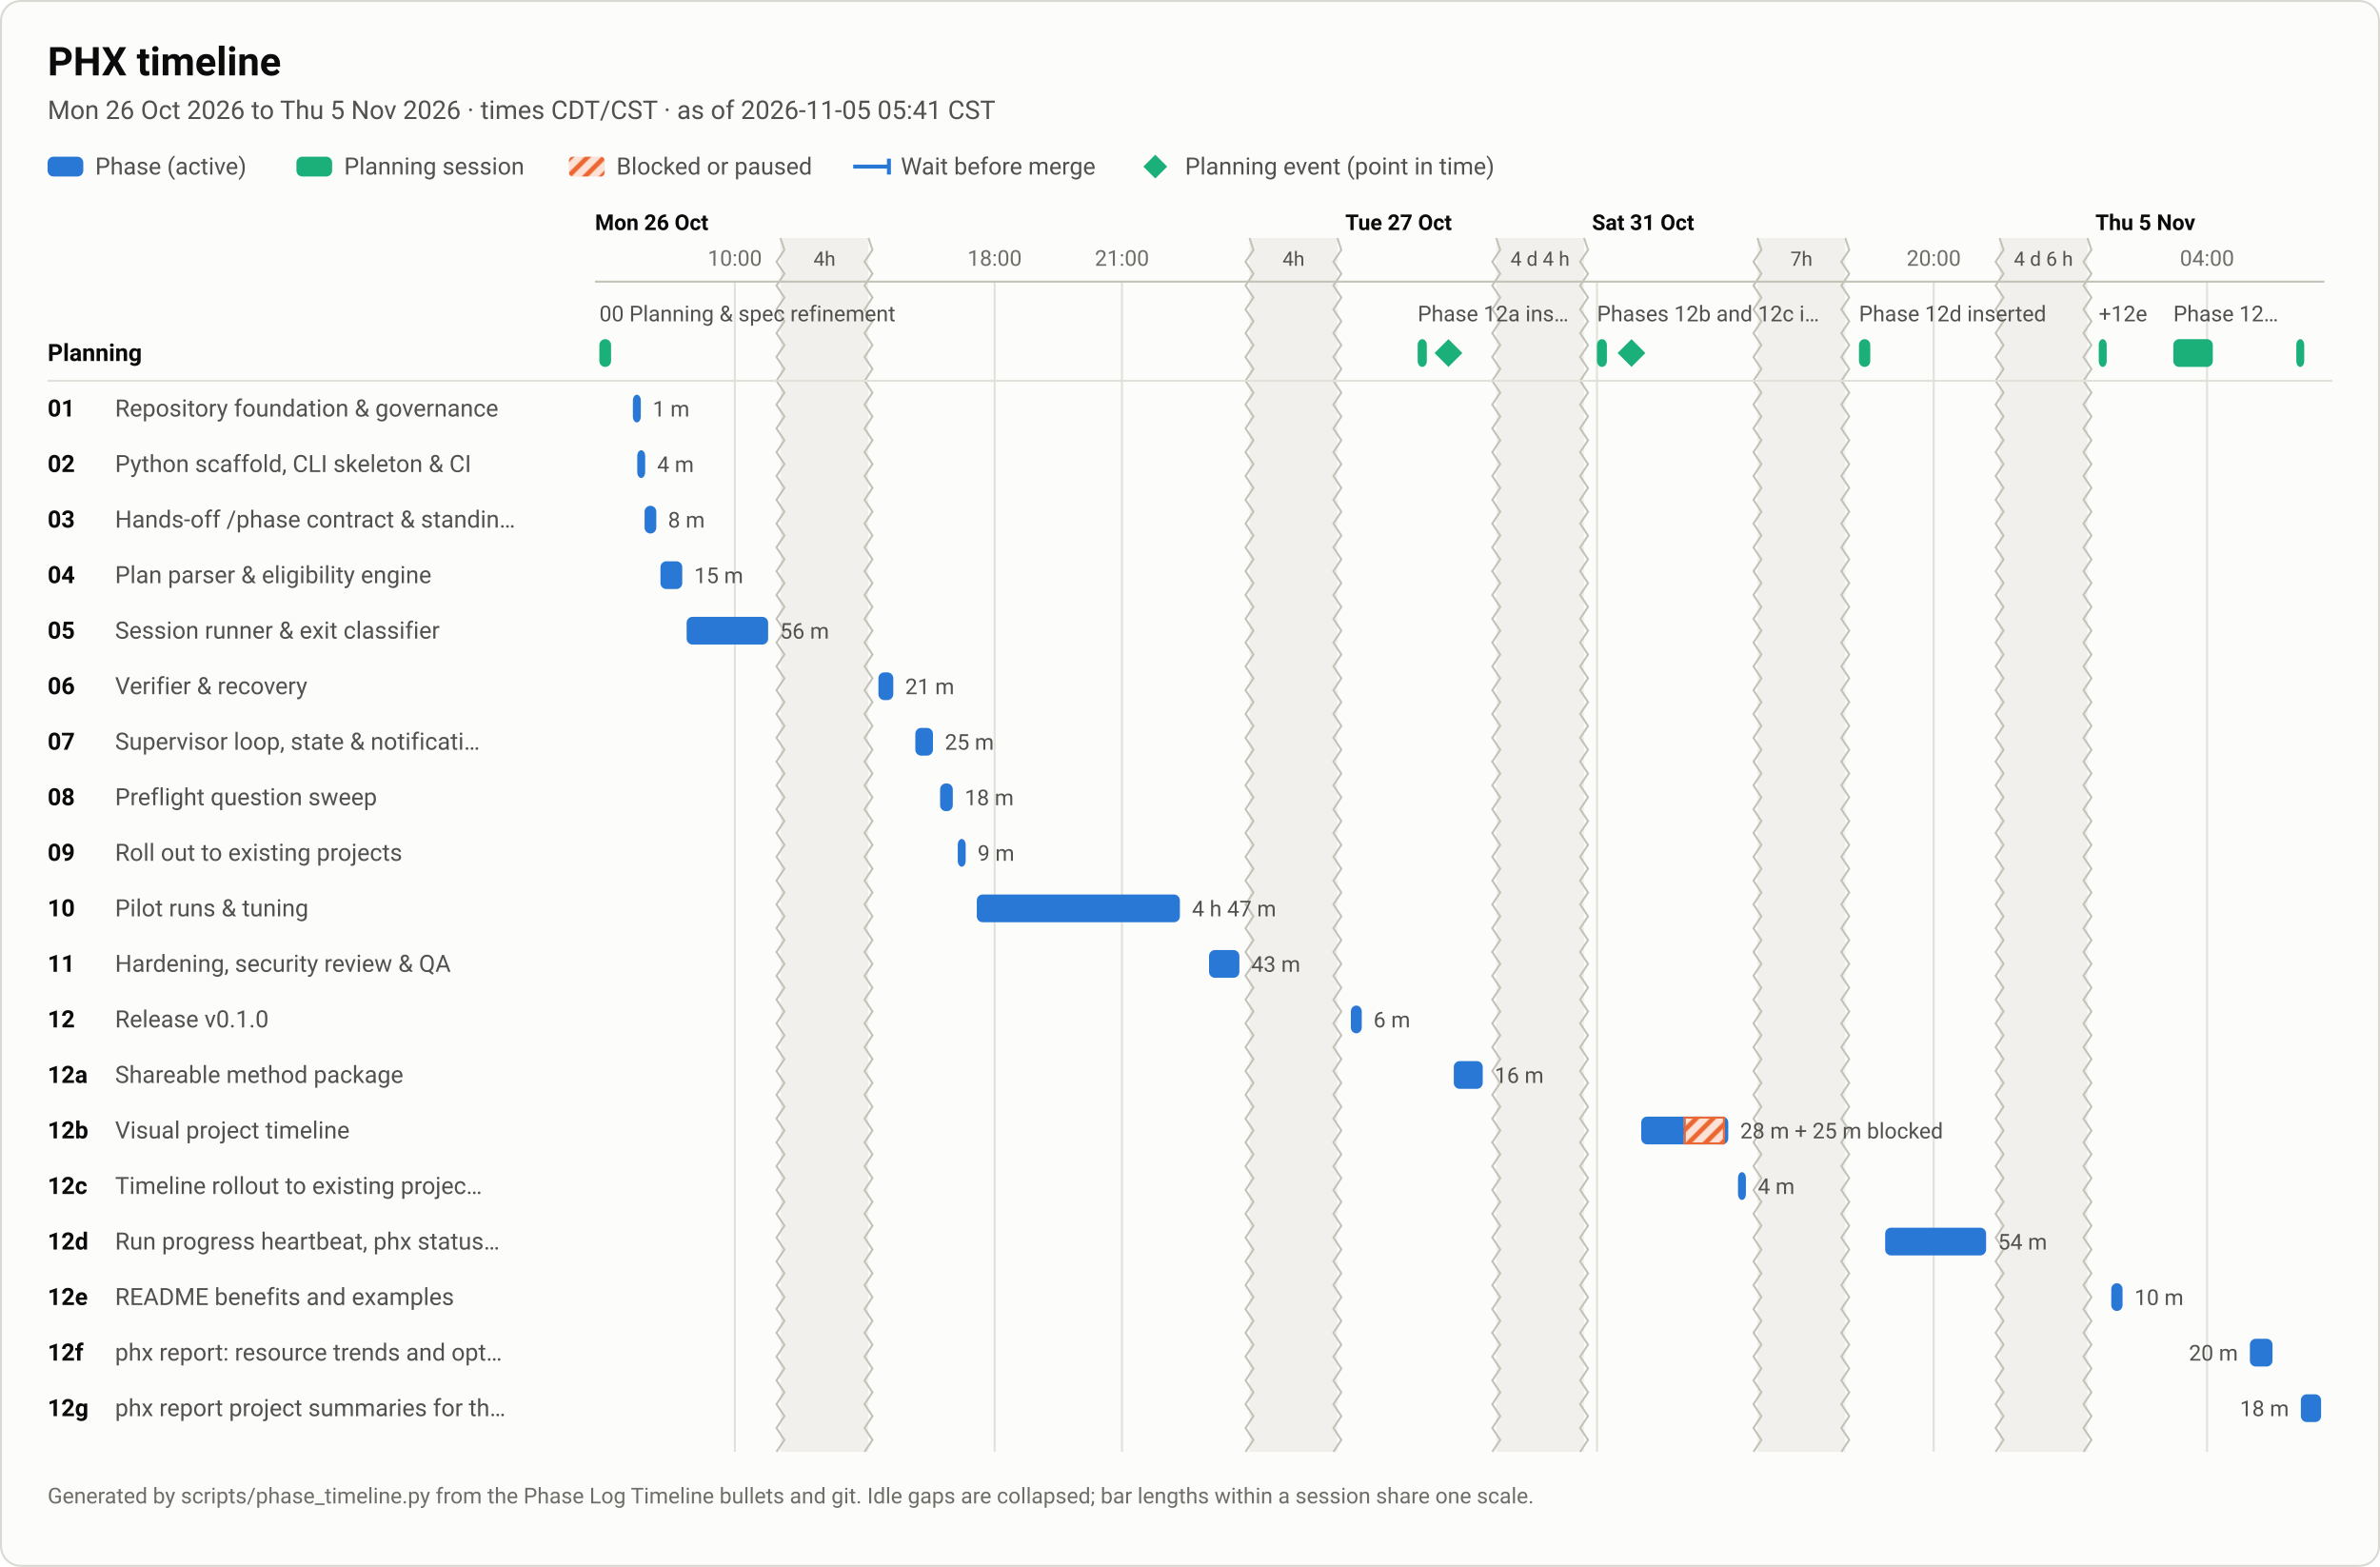
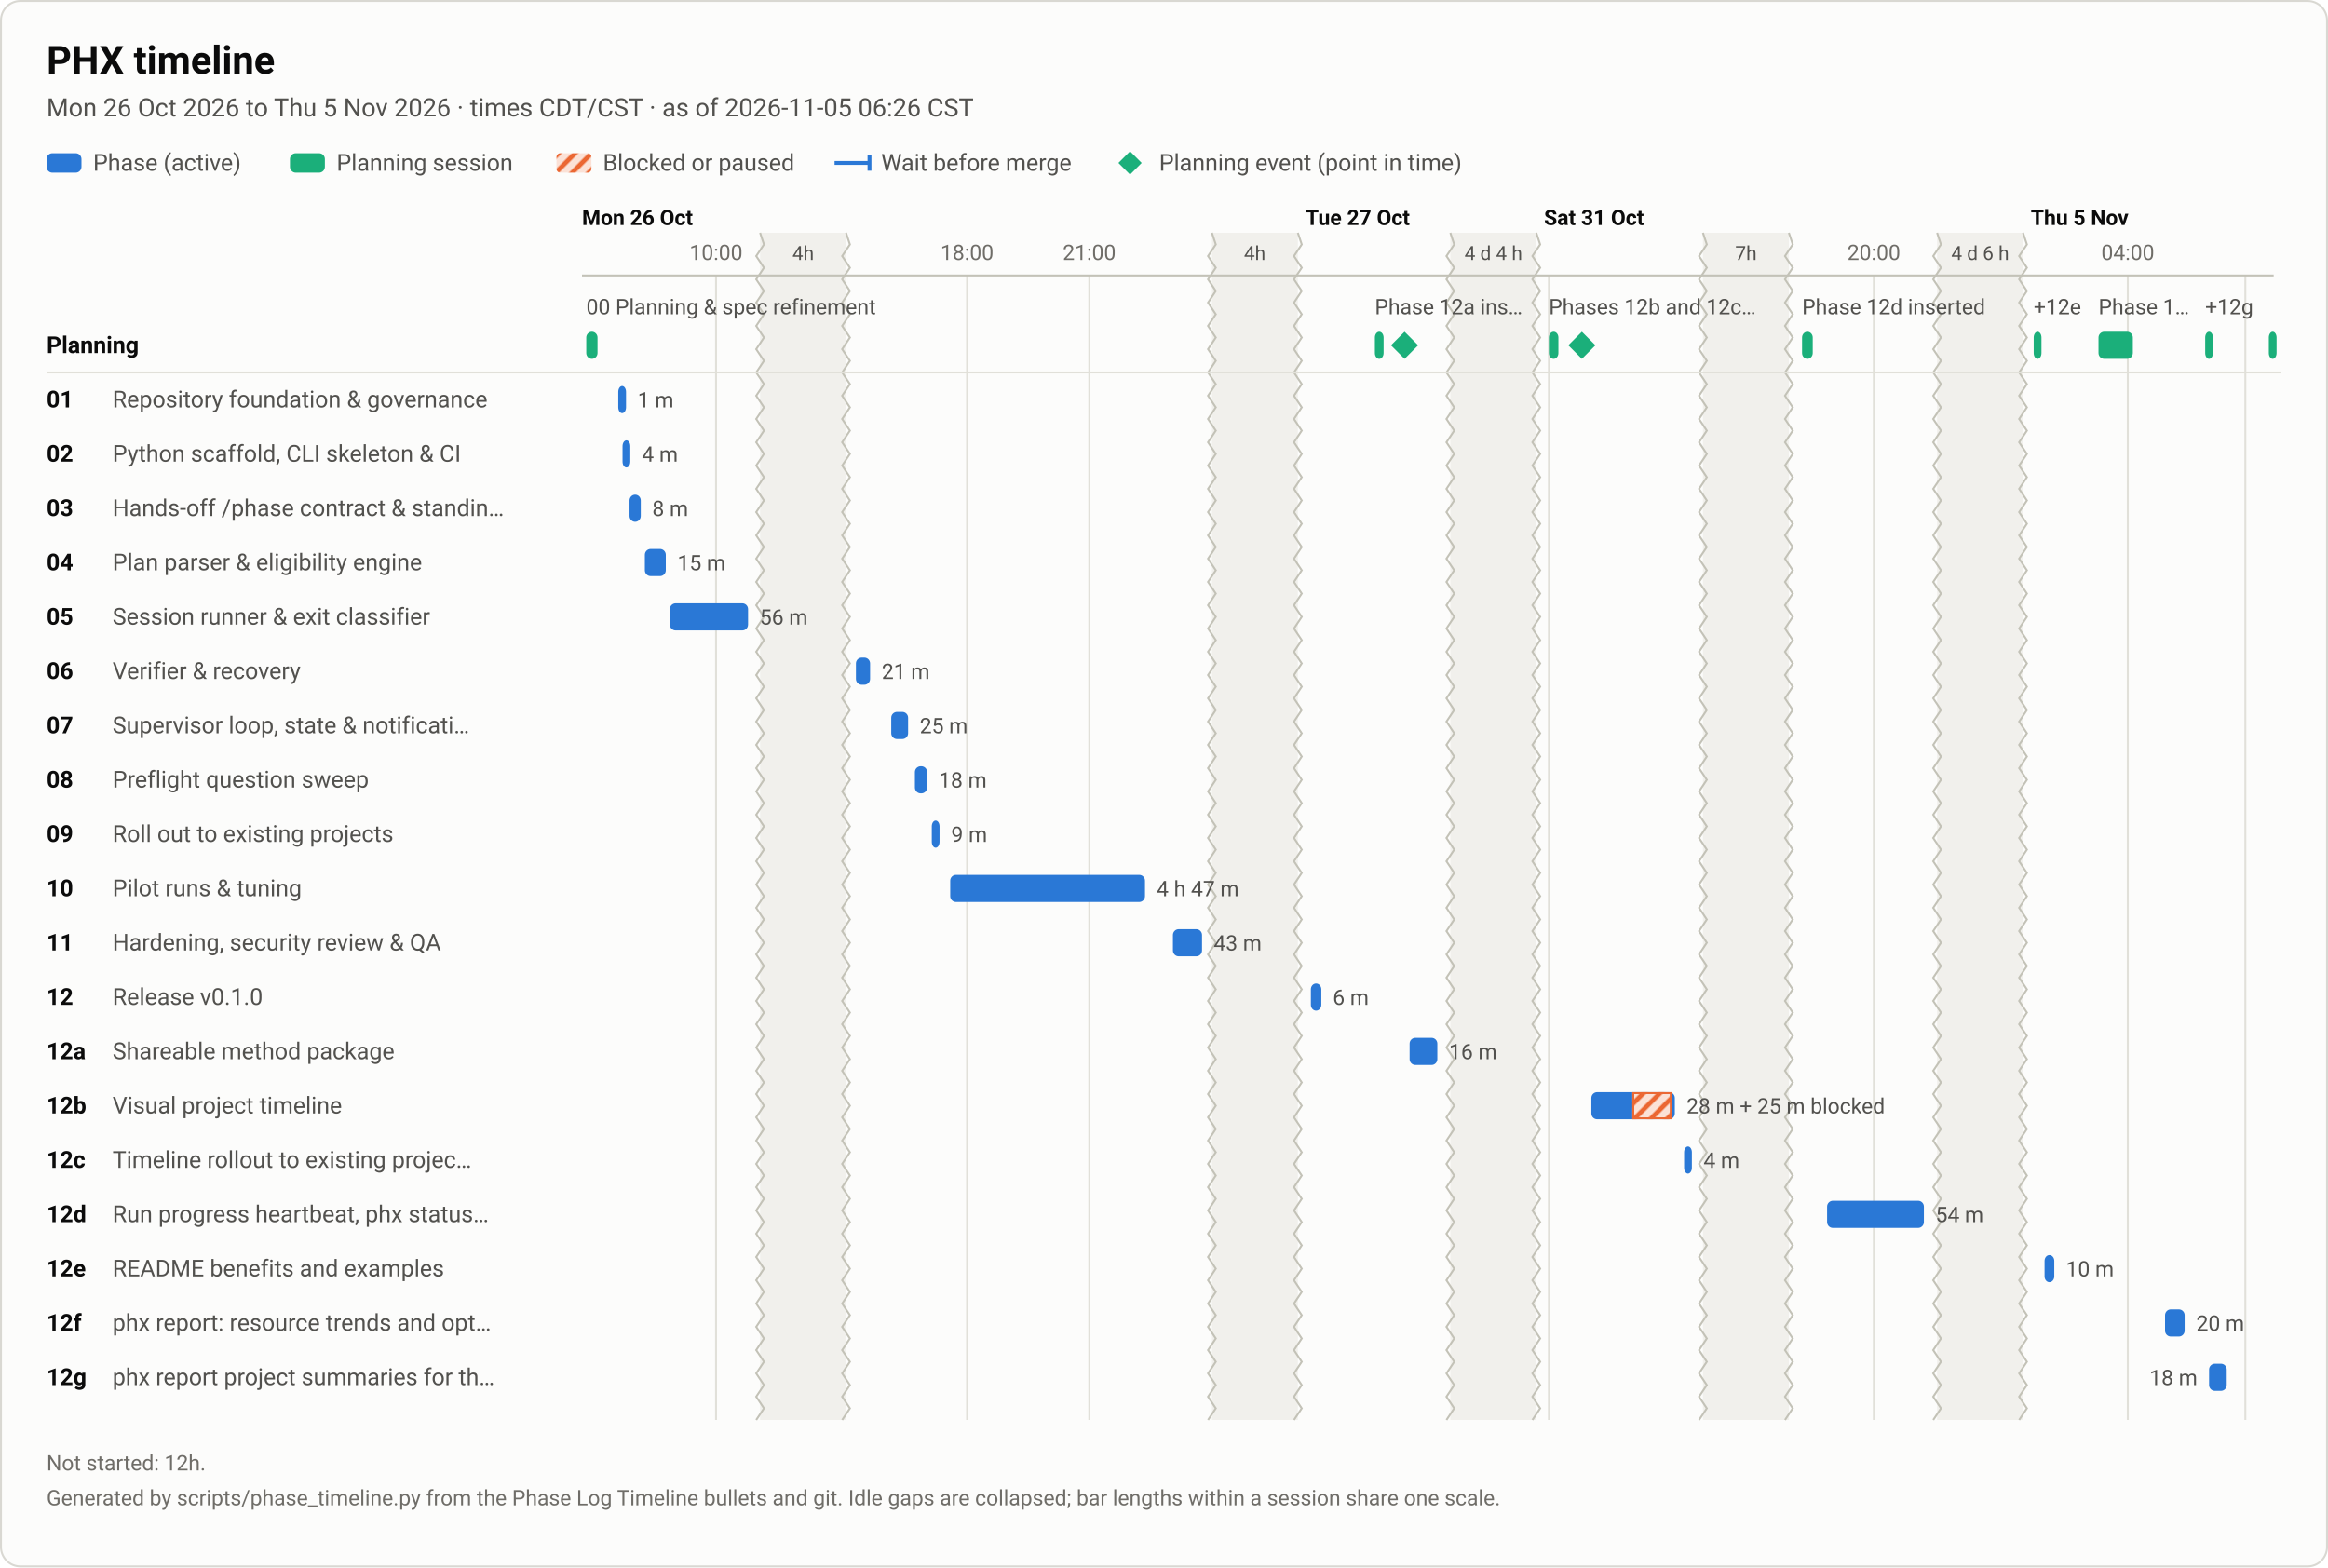
- <svg xmlns="http://www.w3.org/2000/svg" width="1200" height="790" viewBox="0 0 1200 790" role="img" aria-labelledby="tl-title tl-desc" font-family="system-ui, -apple-system, &quot;Segoe UI&quot;, Roboto, sans-serif" data-timeline-format="1">
+ <svg xmlns="http://www.w3.org/2000/svg" width="1200" height="808" viewBox="0 0 1200 808" role="img" aria-labelledby="tl-title tl-desc" font-family="system-ui, -apple-system, &quot;Segoe UI&quot;, Roboto, sans-serif" data-timeline-format="1">
  <style>.card{fill:#fcfcfb;stroke:#d9d8d2}.t1{fill:#0b0b0b}.t2{fill:#52514e}.t3{fill:#6f6d68}.grid{stroke:#e1e0d9}.axis{stroke:#c3c2b7}.brk{fill:#f1f0ec}.brke{stroke:#c3c2b7;fill:none}.ph{fill:#2a78d6}.pl{fill:#1baf7a}.tail{stroke:#2a78d6}.tailpl{stroke:#1baf7a}.hb{fill:#fbe1d6}.hl{stroke:#eb6834}.wo{stroke:#eb6834;fill:none}.ap{stroke:#0b0b0b;fill:none}.sep{stroke:#e1e0d9}text{font-variant-numeric:tabular-nums}@media (prefers-color-scheme: dark){.card{fill:#1a1a19;stroke:#3a3a37}.t1{fill:#f0efec}.t2{fill:#c3c2b7}.t3{fill:#a3a19a}.grid{stroke:#2c2c2a}.axis{stroke:#4a4a46}.brk{fill:#262624}.brke{stroke:#4a4a46;fill:none}.ph{fill:#3987e5}.pl{fill:#199e70}.tail{stroke:#3987e5}.tailpl{stroke:#199e70}.hb{fill:#4a2a1c}.hl{stroke:#d95926}.wo{stroke:#d95926;fill:none}.ap{stroke:#f0efec;fill:none}.sep{stroke:#2c2c2a}}</style>
  <defs>
    <pattern id="tl-hatch" patternUnits="userSpaceOnUse" width="6" height="6" patternTransform="rotate(45)">
      <rect class="hb" width="6" height="6" />
      <line class="hl" x1="1.5" y1="0" x2="1.5" y2="6" stroke-width="2.4" />
    </pattern>
  </defs>
-   <rect class="card" x="0.5" y="0.5" width="1199" height="789" rx="10" />
+   <rect class="card" x="0.5" y="0.5" width="1199" height="807" rx="10" />
  <text class="t1" x="24" y="38" font-size="20" font-weight="600">PHX timeline</text>
-   <text class="t2" x="24" y="60" font-size="13">Mon 26 Oct 2026 to Thu 5 Nov 2026 · times CDT/CST · as of 2026-11-05 05:41 CST</text>
+   <text class="t2" x="24" y="60" font-size="13">Mon 26 Oct 2026 to Thu 5 Nov 2026 · times CDT/CST · as of 2026-11-05 06:26 CST</text>
  <rect class="ph" x="24.0" y="79" width="18" height="10" rx="3" />
  <text class="t2" x="48" y="88" font-size="12">Phase (active)</text>
  <rect class="pl" x="149.462" y="79" width="18" height="10" rx="3" />
  <text class="t2" x="173.5" y="88" font-size="12">Planning session</text>
  <rect fill="url(#tl-hatch)" x="286.848" y="79" width="18" height="10" rx="2" />
  <text class="t2" x="310.8" y="88" font-size="12">Blocked or paused</text>
  <line class="tail" x1="430.195" x2="448.195" y1="84" y2="84" stroke-width="2" />
  <line class="tail" x1="448.195" x2="448.195" y1="80" y2="88" stroke-width="2" />
  <text class="t2" x="454.2" y="88" font-size="12">Wait before merge</text>
  <path class="pl" d="M582.5 78l6 6l-6 6l-6-6z" />
  <text class="t2" x="597.5" y="88" font-size="12">Planning event (point in time)</text>
  <text class="t1" x="300" y="116" font-size="11" font-weight="600">Mon 26 Oct</text>
-   <line class="grid" x1="370.5" x2="370.5" y1="142" y2="732" stroke-width="1" />
-   <text class="t3" x="370.5" y="134" font-size="11" text-anchor="middle">10:00</text>
-   <rect class="brk" x="393.5" y="120" width="44.3" height="612" />
-   <path class="brke" stroke-width="1" d="M393.5 120L395.5 126L391.5 132L395.5 138L391.5 144L395.5 150L391.5 156L395.5 162L391.5 168L395.5 174L391.5 180L395.5 186L391.5 192L395.5 198L391.5 204L395.5 210L391.5 216L395.5 222L391.5 228L395.5 234L391.5 240L395.5 246L391.5 252L395.5 258L391.5 264L395.5 270L391.5 276L395.5 282L391.5 288L395.5 294L391.5 300L395.5 306L391.5 312L395.5 318L391.5 324L395.5 330L391.5 336L395.5 342L391.5 348L395.5 354L391.5 360L395.5 366L391.5 372L395.5 378L391.5 384L395.5 390L391.5 396L395.5 402L391.5 408L395.5 414L391.5 420L395.5 426L391.5 432L395.5 438L391.5 444L395.5 450L391.5 456L395.5 462L391.5 468L395.5 474L391.5 480L395.5 486L391.5 492L395.5 498L391.5 504L395.5 510L391.5 516L395.5 522L391.5 528L395.5 534L391.5 540L395.5 546L391.5 552L395.5 558L391.5 564L395.5 570L391.5 576L395.5 582L391.5 588L395.5 594L391.5 600L395.5 606L391.5 612L395.5 618L391.5 624L395.5 630L391.5 636L395.5 642L391.5 648L395.5 654L391.5 660L395.5 666L391.5 672L395.5 678L391.5 684L395.5 690L391.5 696L395.5 702L391.5 708L395.5 714L391.5 720L395.5 726L391.5 732" />
-   <path class="brke" stroke-width="1" d="M437.9 120L439.9 126L435.9 132L439.9 138L435.9 144L439.9 150L435.9 156L439.9 162L435.9 168L439.9 174L435.9 180L439.9 186L435.9 192L439.9 198L435.9 204L439.9 210L435.9 216L439.9 222L435.9 228L439.9 234L435.9 240L439.9 246L435.9 252L439.9 258L435.9 264L439.9 270L435.9 276L439.9 282L435.9 288L439.9 294L435.9 300L439.9 306L435.9 312L439.9 318L435.9 324L439.9 330L435.9 336L439.9 342L435.9 348L439.9 354L435.9 360L439.9 366L435.9 372L439.9 378L435.9 384L439.9 390L435.9 396L439.9 402L435.9 408L439.9 414L435.9 420L439.9 426L435.9 432L439.9 438L435.9 444L439.9 450L435.9 456L439.9 462L435.9 468L439.9 474L435.9 480L439.9 486L435.9 492L439.9 498L435.9 504L439.9 510L435.9 516L439.9 522L435.9 528L439.9 534L435.9 540L439.9 546L435.9 552L439.9 558L435.9 564L439.9 570L435.9 576L439.9 582L435.9 588L439.9 594L435.9 600L439.9 606L435.9 612L439.9 618L435.9 624L439.9 630L435.9 636L439.9 642L435.9 648L439.9 654L435.9 660L439.9 666L435.9 672L439.9 678L435.9 684L439.9 690L435.9 696L439.9 702L435.9 708L439.9 714L435.9 720L439.9 726L435.9 732" />
-   <text class="t2" x="415.7" y="134" font-size="10" text-anchor="middle">4h</text>
-   <line class="grid" x1="501.5" x2="501.5" y1="142" y2="732" stroke-width="1" />
-   <text class="t3" x="501.5" y="134" font-size="11" text-anchor="middle">18:00</text>
-   <line class="grid" x1="565.7" x2="565.7" y1="142" y2="732" stroke-width="1" />
-   <text class="t3" x="565.7" y="134" font-size="11" text-anchor="middle">21:00</text>
-   <rect class="brk" x="630" y="120" width="44.3" height="612" />
-   <path class="brke" stroke-width="1" d="M630 120L632 126L628 132L632 138L628 144L632 150L628 156L632 162L628 168L632 174L628 180L632 186L628 192L632 198L628 204L632 210L628 216L632 222L628 228L632 234L628 240L632 246L628 252L632 258L628 264L632 270L628 276L632 282L628 288L632 294L628 300L632 306L628 312L632 318L628 324L632 330L628 336L632 342L628 348L632 354L628 360L632 366L628 372L632 378L628 384L632 390L628 396L632 402L628 408L632 414L628 420L632 426L628 432L632 438L628 444L632 450L628 456L632 462L628 468L632 474L628 480L632 486L628 492L632 498L628 504L632 510L628 516L632 522L628 528L632 534L628 540L632 546L628 552L632 558L628 564L632 570L628 576L632 582L628 588L632 594L628 600L632 606L628 612L632 618L628 624L632 630L628 636L632 642L628 648L632 654L628 660L632 666L628 672L632 678L628 684L632 690L628 696L632 702L628 708L632 714L628 720L632 726L628 732" />
-   <path class="brke" stroke-width="1" d="M674.3 120L676.3 126L672.3 132L676.3 138L672.3 144L676.3 150L672.3 156L676.3 162L672.3 168L676.3 174L672.3 180L676.3 186L672.3 192L676.3 198L672.3 204L676.3 210L672.3 216L676.3 222L672.3 228L676.3 234L672.3 240L676.3 246L672.3 252L676.3 258L672.3 264L676.3 270L672.3 276L676.3 282L672.3 288L676.3 294L672.3 300L676.3 306L672.3 312L676.3 318L672.3 324L676.3 330L672.3 336L676.3 342L672.3 348L676.3 354L672.3 360L676.3 366L672.3 372L676.3 378L672.3 384L676.3 390L672.3 396L676.3 402L672.3 408L676.3 414L672.3 420L676.3 426L672.3 432L676.3 438L672.3 444L676.3 450L672.3 456L676.3 462L672.3 468L676.3 474L672.3 480L676.3 486L672.3 492L676.3 498L672.3 504L676.3 510L672.3 516L676.3 522L672.3 528L676.3 534L672.3 540L676.3 546L672.3 552L676.3 558L672.3 564L676.3 570L672.3 576L676.3 582L672.3 588L676.3 594L672.3 600L676.3 606L672.3 612L676.3 618L672.3 624L676.3 630L672.3 636L676.3 642L672.3 648L676.3 654L672.3 660L676.3 666L672.3 672L676.3 678L672.3 684L676.3 690L672.3 696L676.3 702L672.3 708L676.3 714L672.3 720L676.3 726L672.3 732" />
-   <text class="t2" x="652.2" y="134" font-size="10" text-anchor="middle">4h</text>
-   <text class="t1" x="678.3" y="116" font-size="11" font-weight="600">Tue 27 Oct</text>
-   <rect class="brk" x="754.4" y="120" width="44.3" height="612" />
-   <path class="brke" stroke-width="1" d="M754.4 120L756.4 126L752.4 132L756.4 138L752.4 144L756.4 150L752.4 156L756.4 162L752.4 168L756.4 174L752.4 180L756.4 186L752.4 192L756.4 198L752.4 204L756.4 210L752.4 216L756.4 222L752.4 228L756.4 234L752.4 240L756.4 246L752.4 252L756.4 258L752.4 264L756.4 270L752.4 276L756.4 282L752.4 288L756.4 294L752.4 300L756.4 306L752.4 312L756.4 318L752.4 324L756.4 330L752.4 336L756.4 342L752.4 348L756.4 354L752.4 360L756.4 366L752.4 372L756.4 378L752.4 384L756.4 390L752.4 396L756.4 402L752.4 408L756.4 414L752.4 420L756.4 426L752.4 432L756.4 438L752.4 444L756.4 450L752.4 456L756.4 462L752.4 468L756.4 474L752.4 480L756.4 486L752.4 492L756.4 498L752.4 504L756.4 510L752.4 516L756.4 522L752.4 528L756.4 534L752.4 540L756.4 546L752.4 552L756.4 558L752.4 564L756.4 570L752.4 576L756.4 582L752.4 588L756.4 594L752.4 600L756.4 606L752.4 612L756.4 618L752.4 624L756.4 630L752.4 636L756.4 642L752.4 648L756.4 654L752.4 660L756.4 666L752.4 672L756.4 678L752.4 684L756.4 690L752.4 696L756.4 702L752.4 708L756.4 714L752.4 720L756.4 726L752.4 732" />
-   <path class="brke" stroke-width="1" d="M798.7 120L800.7 126L796.7 132L800.7 138L796.7 144L800.7 150L796.7 156L800.7 162L796.7 168L800.7 174L796.7 180L800.7 186L796.7 192L800.7 198L796.7 204L800.7 210L796.7 216L800.7 222L796.7 228L800.7 234L796.7 240L800.7 246L796.7 252L800.7 258L796.7 264L800.7 270L796.7 276L800.7 282L796.7 288L800.7 294L796.7 300L800.7 306L796.7 312L800.7 318L796.7 324L800.7 330L796.7 336L800.7 342L796.7 348L800.7 354L796.7 360L800.7 366L796.7 372L800.7 378L796.7 384L800.7 390L796.7 396L800.7 402L796.7 408L800.7 414L796.7 420L800.7 426L796.7 432L800.7 438L796.7 444L800.7 450L796.7 456L800.7 462L796.7 468L800.7 474L796.7 480L800.7 486L796.7 492L800.7 498L796.7 504L800.7 510L796.7 516L800.7 522L796.7 528L800.7 534L796.7 540L800.7 546L796.7 552L800.7 558L796.7 564L800.7 570L796.7 576L800.7 582L796.7 588L800.7 594L796.7 600L800.7 606L796.7 612L800.7 618L796.7 624L800.7 630L796.7 636L800.7 642L796.7 648L800.7 654L796.7 660L800.7 666L796.7 672L800.7 678L796.7 684L800.7 690L796.7 696L800.7 702L796.7 708L800.7 714L796.7 720L800.7 726L796.7 732" />
-   <text class="t2" x="776.5" y="134" font-size="10" text-anchor="middle">4 d 4 h</text>
-   <text class="t1" x="802.7" y="116" font-size="11" font-weight="600">Sat 31 Oct</text>
-   <line class="grid" x1="805.2" x2="805.2" y1="142" y2="732" stroke-width="1" />
-   <rect class="brk" x="886.1" y="120" width="44.3" height="612" />
-   <path class="brke" stroke-width="1" d="M886.1 120L888.1 126L884.1 132L888.1 138L884.1 144L888.1 150L884.1 156L888.1 162L884.1 168L888.1 174L884.1 180L888.1 186L884.1 192L888.1 198L884.1 204L888.1 210L884.1 216L888.1 222L884.1 228L888.1 234L884.1 240L888.1 246L884.1 252L888.1 258L884.1 264L888.1 270L884.1 276L888.1 282L884.1 288L888.1 294L884.1 300L888.1 306L884.1 312L888.1 318L884.1 324L888.1 330L884.1 336L888.1 342L884.1 348L888.1 354L884.1 360L888.1 366L884.1 372L888.1 378L884.1 384L888.1 390L884.1 396L888.1 402L884.1 408L888.1 414L884.1 420L888.1 426L884.1 432L888.1 438L884.1 444L888.1 450L884.1 456L888.1 462L884.1 468L888.1 474L884.1 480L888.1 486L884.1 492L888.1 498L884.1 504L888.1 510L884.1 516L888.1 522L884.1 528L888.1 534L884.1 540L888.1 546L884.1 552L888.1 558L884.1 564L888.1 570L884.1 576L888.1 582L884.1 588L888.1 594L884.1 600L888.1 606L884.1 612L888.1 618L884.1 624L888.1 630L884.1 636L888.1 642L884.1 648L888.1 654L884.1 660L888.1 666L884.1 672L888.1 678L884.1 684L888.1 690L884.1 696L888.1 702L884.1 708L888.1 714L884.1 720L888.1 726L884.1 732" />
-   <path class="brke" stroke-width="1" d="M930.4 120L932.4 126L928.4 132L932.4 138L928.4 144L932.4 150L928.4 156L932.4 162L928.4 168L932.4 174L928.4 180L932.4 186L928.4 192L932.4 198L928.4 204L932.4 210L928.4 216L932.4 222L928.4 228L932.4 234L928.4 240L932.4 246L928.4 252L932.4 258L928.4 264L932.4 270L928.4 276L932.4 282L928.4 288L932.4 294L928.4 300L932.4 306L928.4 312L932.4 318L928.4 324L932.4 330L928.4 336L932.4 342L928.4 348L932.4 354L928.4 360L932.4 366L928.4 372L932.4 378L928.4 384L932.4 390L928.4 396L932.4 402L928.4 408L932.4 414L928.4 420L932.4 426L928.4 432L932.4 438L928.4 444L932.4 450L928.4 456L932.4 462L928.4 468L932.4 474L928.4 480L932.4 486L928.4 492L932.4 498L928.4 504L932.4 510L928.4 516L932.4 522L928.4 528L932.4 534L928.4 540L932.4 546L928.4 552L932.4 558L928.4 564L932.4 570L928.4 576L932.4 582L928.4 588L932.4 594L928.4 600L932.4 606L928.4 612L932.4 618L928.4 624L932.4 630L928.4 636L932.4 642L928.4 648L932.4 654L928.4 660L932.4 666L928.4 672L932.4 678L928.4 684L932.4 690L928.4 696L932.4 702L928.4 708L932.4 714L928.4 720L932.4 726L928.4 732" />
-   <text class="t2" x="908.3" y="134" font-size="10" text-anchor="middle">7h</text>
-   <line class="grid" x1="975" x2="975" y1="142" y2="732" stroke-width="1" />
-   <text class="t3" x="975" y="134" font-size="11" text-anchor="middle">20:00</text>
-   <rect class="brk" x="1008.2" y="120" width="44.3" height="612" />
-   <path class="brke" stroke-width="1" d="M1008.2 120L1010.2 126L1006.2 132L1010.2 138L1006.2 144L1010.2 150L1006.2 156L1010.2 162L1006.2 168L1010.2 174L1006.2 180L1010.2 186L1006.2 192L1010.2 198L1006.2 204L1010.2 210L1006.2 216L1010.2 222L1006.2 228L1010.2 234L1006.2 240L1010.2 246L1006.2 252L1010.2 258L1006.2 264L1010.2 270L1006.2 276L1010.2 282L1006.2 288L1010.2 294L1006.2 300L1010.2 306L1006.2 312L1010.2 318L1006.2 324L1010.2 330L1006.2 336L1010.2 342L1006.2 348L1010.2 354L1006.2 360L1010.2 366L1006.2 372L1010.2 378L1006.2 384L1010.2 390L1006.2 396L1010.2 402L1006.2 408L1010.2 414L1006.2 420L1010.2 426L1006.2 432L1010.2 438L1006.2 444L1010.2 450L1006.2 456L1010.2 462L1006.2 468L1010.2 474L1006.2 480L1010.2 486L1006.2 492L1010.2 498L1006.2 504L1010.2 510L1006.2 516L1010.2 522L1006.2 528L1010.2 534L1006.2 540L1010.2 546L1006.2 552L1010.2 558L1006.2 564L1010.2 570L1006.2 576L1010.2 582L1006.2 588L1010.2 594L1006.2 600L1010.2 606L1006.2 612L1010.2 618L1006.2 624L1010.2 630L1006.2 636L1010.2 642L1006.2 648L1010.2 654L1006.2 660L1010.2 666L1006.2 672L1010.2 678L1006.2 684L1010.2 690L1006.2 696L1010.2 702L1006.2 708L1010.2 714L1006.2 720L1010.2 726L1006.2 732" />
-   <path class="brke" stroke-width="1" d="M1052.5 120L1054.5 126L1050.5 132L1054.5 138L1050.5 144L1054.5 150L1050.5 156L1054.5 162L1050.5 168L1054.5 174L1050.5 180L1054.5 186L1050.5 192L1054.5 198L1050.5 204L1054.5 210L1050.5 216L1054.5 222L1050.5 228L1054.5 234L1050.5 240L1054.5 246L1050.5 252L1054.5 258L1050.5 264L1054.5 270L1050.5 276L1054.5 282L1050.5 288L1054.5 294L1050.5 300L1054.5 306L1050.5 312L1054.5 318L1050.5 324L1054.5 330L1050.5 336L1054.5 342L1050.5 348L1054.5 354L1050.5 360L1054.5 366L1050.5 372L1054.5 378L1050.5 384L1054.5 390L1050.5 396L1054.5 402L1050.5 408L1054.5 414L1050.5 420L1054.5 426L1050.5 432L1054.5 438L1050.5 444L1054.5 450L1050.5 456L1054.5 462L1050.5 468L1054.5 474L1050.5 480L1054.5 486L1050.5 492L1054.5 498L1050.5 504L1054.5 510L1050.5 516L1054.5 522L1050.5 528L1054.5 534L1050.5 540L1054.5 546L1050.5 552L1054.5 558L1050.5 564L1054.5 570L1050.5 576L1054.5 582L1050.5 588L1054.5 594L1050.5 600L1054.5 606L1050.5 612L1054.5 618L1050.5 624L1054.5 630L1050.5 636L1054.5 642L1050.5 648L1054.5 654L1050.5 660L1054.5 666L1050.5 672L1054.5 678L1050.5 684L1054.5 690L1050.5 696L1054.5 702L1050.5 708L1054.5 714L1050.5 720L1054.5 726L1050.5 732" />
-   <text class="t2" x="1030.3" y="134" font-size="10" text-anchor="middle">4 d 6 h</text>
-   <text class="t1" x="1056.5" y="116" font-size="11" font-weight="600">Thu 5 Nov</text>
-   <line class="grid" x1="1112.8" x2="1112.8" y1="142" y2="732" stroke-width="1" />
-   <text class="t3" x="1112.8" y="134" font-size="11" text-anchor="middle">04:00</text>
+   <line class="grid" x1="369.1" x2="369.1" y1="142" y2="732" stroke-width="1" />
+   <text class="t3" x="369.1" y="134" font-size="11" text-anchor="middle">10:00</text>
+   <rect class="brk" x="391.8" y="120" width="44.3" height="612" />
+   <path class="brke" stroke-width="1" d="M391.8 120L393.8 126L389.8 132L393.8 138L389.8 144L393.8 150L389.8 156L393.8 162L389.8 168L393.8 174L389.8 180L393.8 186L389.8 192L393.8 198L389.8 204L393.8 210L389.8 216L393.8 222L389.8 228L393.8 234L389.8 240L393.8 246L389.8 252L393.8 258L389.8 264L393.8 270L389.8 276L393.8 282L389.8 288L393.8 294L389.8 300L393.8 306L389.8 312L393.8 318L389.8 324L393.8 330L389.8 336L393.8 342L389.8 348L393.8 354L389.8 360L393.8 366L389.8 372L393.8 378L389.8 384L393.8 390L389.8 396L393.8 402L389.8 408L393.8 414L389.8 420L393.8 426L389.8 432L393.8 438L389.8 444L393.8 450L389.8 456L393.8 462L389.8 468L393.8 474L389.8 480L393.8 486L389.8 492L393.8 498L389.8 504L393.8 510L389.8 516L393.8 522L389.8 528L393.8 534L389.8 540L393.8 546L389.8 552L393.8 558L389.8 564L393.8 570L389.8 576L393.8 582L389.8 588L393.8 594L389.8 600L393.8 606L389.8 612L393.8 618L389.8 624L393.8 630L389.8 636L393.8 642L389.8 648L393.8 654L389.8 660L393.8 666L389.8 672L393.8 678L389.8 684L393.8 690L389.8 696L393.8 702L389.8 708L393.8 714L389.8 720L393.8 726L389.8 732" />
+   <path class="brke" stroke-width="1" d="M436.1 120L438.1 126L434.1 132L438.1 138L434.1 144L438.1 150L434.1 156L438.1 162L434.1 168L438.1 174L434.1 180L438.1 186L434.1 192L438.1 198L434.1 204L438.1 210L434.1 216L438.1 222L434.1 228L438.1 234L434.1 240L438.1 246L434.1 252L438.1 258L434.1 264L438.1 270L434.1 276L438.1 282L434.1 288L438.1 294L434.1 300L438.1 306L434.1 312L438.1 318L434.1 324L438.1 330L434.1 336L438.1 342L434.1 348L438.1 354L434.1 360L438.1 366L434.1 372L438.1 378L434.1 384L438.1 390L434.1 396L438.1 402L434.1 408L438.1 414L434.1 420L438.1 426L434.1 432L438.1 438L434.1 444L438.1 450L434.1 456L438.1 462L434.1 468L438.1 474L434.1 480L438.1 486L434.1 492L438.1 498L434.1 504L438.1 510L434.1 516L438.1 522L434.1 528L438.1 534L434.1 540L438.1 546L434.1 552L438.1 558L434.1 564L438.1 570L434.1 576L438.1 582L434.1 588L438.1 594L434.1 600L438.1 606L434.1 612L438.1 618L434.1 624L438.1 630L434.1 636L438.1 642L434.1 648L438.1 654L434.1 660L438.1 666L434.1 672L438.1 678L434.1 684L438.1 690L434.1 696L438.1 702L434.1 708L438.1 714L434.1 720L438.1 726L434.1 732" />
+   <text class="t2" x="414" y="134" font-size="10" text-anchor="middle">4h</text>
+   <line class="grid" x1="498.5" x2="498.5" y1="142" y2="732" stroke-width="1" />
+   <text class="t3" x="498.5" y="134" font-size="11" text-anchor="middle">18:00</text>
+   <line class="grid" x1="561.5" x2="561.5" y1="142" y2="732" stroke-width="1" />
+   <text class="t3" x="561.5" y="134" font-size="11" text-anchor="middle">21:00</text>
+   <rect class="brk" x="624.7" y="120" width="44.3" height="612" />
+   <path class="brke" stroke-width="1" d="M624.7 120L626.7 126L622.7 132L626.7 138L622.7 144L626.7 150L622.7 156L626.7 162L622.7 168L626.7 174L622.7 180L626.7 186L622.7 192L626.7 198L622.7 204L626.7 210L622.7 216L626.7 222L622.7 228L626.7 234L622.7 240L626.7 246L622.7 252L626.7 258L622.7 264L626.7 270L622.7 276L626.7 282L622.7 288L626.7 294L622.7 300L626.7 306L622.7 312L626.7 318L622.7 324L626.7 330L622.7 336L626.7 342L622.7 348L626.7 354L622.7 360L626.7 366L622.7 372L626.7 378L622.7 384L626.7 390L622.7 396L626.7 402L622.7 408L626.7 414L622.7 420L626.7 426L622.7 432L626.7 438L622.7 444L626.7 450L622.7 456L626.7 462L622.7 468L626.7 474L622.7 480L626.7 486L622.7 492L626.7 498L622.7 504L626.7 510L622.7 516L626.7 522L622.7 528L626.7 534L622.7 540L626.7 546L622.7 552L626.7 558L622.7 564L626.7 570L622.7 576L626.7 582L622.7 588L626.7 594L622.7 600L626.7 606L622.7 612L626.7 618L622.7 624L626.7 630L622.7 636L626.7 642L622.7 648L626.7 654L622.7 660L626.7 666L622.7 672L626.7 678L622.7 684L626.7 690L622.7 696L626.7 702L622.7 708L626.7 714L622.7 720L626.7 726L622.7 732" />
+   <path class="brke" stroke-width="1" d="M669 120L671 126L667 132L671 138L667 144L671 150L667 156L671 162L667 168L671 174L667 180L671 186L667 192L671 198L667 204L671 210L667 216L671 222L667 228L671 234L667 240L671 246L667 252L671 258L667 264L671 270L667 276L671 282L667 288L671 294L667 300L671 306L667 312L671 318L667 324L671 330L667 336L671 342L667 348L671 354L667 360L671 366L667 372L671 378L667 384L671 390L667 396L671 402L667 408L671 414L667 420L671 426L667 432L671 438L667 444L671 450L667 456L671 462L667 468L671 474L667 480L671 486L667 492L671 498L667 504L671 510L667 516L671 522L667 528L671 534L667 540L671 546L667 552L671 558L667 564L671 570L667 576L671 582L667 588L671 594L667 600L671 606L667 612L671 618L667 624L671 630L667 636L671 642L667 648L671 654L667 660L671 666L667 672L671 678L667 684L671 690L667 696L671 702L667 708L671 714L667 720L671 726L667 732" />
+   <text class="t2" x="646.8" y="134" font-size="10" text-anchor="middle">4h</text>
+   <text class="t1" x="673" y="116" font-size="11" font-weight="600">Tue 27 Oct</text>
+   <rect class="brk" x="747.6" y="120" width="44.3" height="612" />
+   <path class="brke" stroke-width="1" d="M747.6 120L749.6 126L745.6 132L749.6 138L745.6 144L749.6 150L745.6 156L749.6 162L745.6 168L749.6 174L745.6 180L749.6 186L745.6 192L749.6 198L745.6 204L749.6 210L745.6 216L749.6 222L745.6 228L749.6 234L745.6 240L749.6 246L745.6 252L749.6 258L745.6 264L749.6 270L745.6 276L749.6 282L745.6 288L749.6 294L745.6 300L749.6 306L745.6 312L749.6 318L745.6 324L749.6 330L745.6 336L749.6 342L745.6 348L749.6 354L745.6 360L749.6 366L745.6 372L749.6 378L745.6 384L749.6 390L745.6 396L749.6 402L745.6 408L749.6 414L745.6 420L749.6 426L745.6 432L749.6 438L745.6 444L749.6 450L745.6 456L749.6 462L745.6 468L749.6 474L745.6 480L749.6 486L745.6 492L749.6 498L745.6 504L749.6 510L745.6 516L749.6 522L745.6 528L749.6 534L745.6 540L749.6 546L745.6 552L749.6 558L745.6 564L749.6 570L745.6 576L749.6 582L745.6 588L749.6 594L745.6 600L749.6 606L745.6 612L749.6 618L745.6 624L749.6 630L745.6 636L749.6 642L745.6 648L749.6 654L745.6 660L749.6 666L745.6 672L749.6 678L745.6 684L749.6 690L745.6 696L749.6 702L745.6 708L749.6 714L745.6 720L749.6 726L745.6 732" />
+   <path class="brke" stroke-width="1" d="M791.9 120L793.9 126L789.9 132L793.9 138L789.9 144L793.9 150L789.9 156L793.9 162L789.9 168L793.9 174L789.9 180L793.9 186L789.9 192L793.9 198L789.9 204L793.9 210L789.9 216L793.9 222L789.9 228L793.9 234L789.9 240L793.9 246L789.9 252L793.9 258L789.9 264L793.9 270L789.9 276L793.9 282L789.9 288L793.9 294L789.9 300L793.9 306L789.9 312L793.9 318L789.9 324L793.9 330L789.9 336L793.9 342L789.9 348L793.9 354L789.9 360L793.9 366L789.9 372L793.9 378L789.9 384L793.9 390L789.9 396L793.9 402L789.9 408L793.9 414L789.9 420L793.9 426L789.9 432L793.9 438L789.9 444L793.9 450L789.9 456L793.9 462L789.9 468L793.9 474L789.9 480L793.9 486L789.9 492L793.9 498L789.9 504L793.9 510L789.9 516L793.9 522L789.9 528L793.9 534L789.9 540L793.9 546L789.9 552L793.9 558L789.9 564L793.9 570L789.9 576L793.9 582L789.9 588L793.9 594L789.9 600L793.9 606L789.9 612L793.9 618L789.9 624L793.9 630L789.9 636L793.9 642L789.9 648L793.9 654L789.9 660L793.9 666L789.9 672L793.9 678L789.9 684L793.9 690L789.9 696L793.9 702L789.9 708L793.9 714L789.9 720L793.9 726L789.9 732" />
+   <text class="t2" x="769.8" y="134" font-size="10" text-anchor="middle">4 d 4 h</text>
+   <text class="t1" x="795.9" y="116" font-size="11" font-weight="600">Sat 31 Oct</text>
+   <line class="grid" x1="798.4" x2="798.4" y1="142" y2="732" stroke-width="1" />
+   <rect class="brk" x="877.8" y="120" width="44.3" height="612" />
+   <path class="brke" stroke-width="1" d="M877.8 120L879.8 126L875.8 132L879.8 138L875.8 144L879.8 150L875.8 156L879.8 162L875.8 168L879.8 174L875.8 180L879.8 186L875.8 192L879.8 198L875.8 204L879.8 210L875.8 216L879.8 222L875.8 228L879.8 234L875.8 240L879.8 246L875.8 252L879.8 258L875.8 264L879.8 270L875.8 276L879.8 282L875.8 288L879.8 294L875.8 300L879.8 306L875.8 312L879.8 318L875.8 324L879.8 330L875.8 336L879.8 342L875.8 348L879.8 354L875.8 360L879.8 366L875.8 372L879.8 378L875.8 384L879.8 390L875.8 396L879.8 402L875.8 408L879.8 414L875.8 420L879.8 426L875.8 432L879.8 438L875.8 444L879.8 450L875.8 456L879.8 462L875.8 468L879.8 474L875.8 480L879.8 486L875.8 492L879.8 498L875.8 504L879.8 510L875.8 516L879.8 522L875.8 528L879.8 534L875.8 540L879.8 546L875.8 552L879.8 558L875.8 564L879.8 570L875.8 576L879.8 582L875.8 588L879.8 594L875.8 600L879.8 606L875.8 612L879.8 618L875.8 624L879.8 630L875.8 636L879.8 642L875.8 648L879.8 654L875.8 660L879.8 666L875.8 672L879.8 678L875.8 684L879.8 690L875.8 696L879.8 702L875.8 708L879.8 714L875.8 720L879.8 726L875.8 732" />
+   <path class="brke" stroke-width="1" d="M922.1 120L924.1 126L920.1 132L924.1 138L920.1 144L924.1 150L920.1 156L924.1 162L920.1 168L924.1 174L920.1 180L924.1 186L920.1 192L924.1 198L920.1 204L924.1 210L920.1 216L924.1 222L920.1 228L924.1 234L920.1 240L924.1 246L920.1 252L924.1 258L920.1 264L924.1 270L920.1 276L924.1 282L920.1 288L924.1 294L920.1 300L924.1 306L920.1 312L924.1 318L920.1 324L924.1 330L920.1 336L924.1 342L920.1 348L924.1 354L920.1 360L924.1 366L920.1 372L924.1 378L920.1 384L924.1 390L920.1 396L924.1 402L920.1 408L924.1 414L920.1 420L924.1 426L920.1 432L924.1 438L920.1 444L924.1 450L920.1 456L924.1 462L920.1 468L924.1 474L920.1 480L924.1 486L920.1 492L924.1 498L920.1 504L924.1 510L920.1 516L924.1 522L920.1 528L924.1 534L920.1 540L924.1 546L920.1 552L924.1 558L920.1 564L924.1 570L920.1 576L924.1 582L920.1 588L924.1 594L920.1 600L924.1 606L920.1 612L924.1 618L920.1 624L924.1 630L920.1 636L924.1 642L920.1 648L924.1 654L920.1 660L924.1 666L920.1 672L924.1 678L920.1 684L924.1 690L920.1 696L924.1 702L920.1 708L924.1 714L920.1 720L924.1 726L920.1 732" />
+   <text class="t2" x="900" y="134" font-size="10" text-anchor="middle">7h</text>
+   <line class="grid" x1="965.9" x2="965.9" y1="142" y2="732" stroke-width="1" />
+   <text class="t3" x="965.9" y="134" font-size="11" text-anchor="middle">20:00</text>
+   <rect class="brk" x="998.5" y="120" width="44.3" height="612" />
+   <path class="brke" stroke-width="1" d="M998.5 120L1000.5 126L996.5 132L1000.5 138L996.5 144L1000.5 150L996.5 156L1000.5 162L996.5 168L1000.5 174L996.5 180L1000.5 186L996.5 192L1000.5 198L996.5 204L1000.5 210L996.5 216L1000.5 222L996.5 228L1000.5 234L996.5 240L1000.5 246L996.5 252L1000.5 258L996.5 264L1000.5 270L996.5 276L1000.5 282L996.5 288L1000.5 294L996.5 300L1000.5 306L996.5 312L1000.5 318L996.5 324L1000.5 330L996.5 336L1000.5 342L996.5 348L1000.5 354L996.5 360L1000.5 366L996.5 372L1000.5 378L996.5 384L1000.5 390L996.5 396L1000.5 402L996.5 408L1000.5 414L996.5 420L1000.5 426L996.5 432L1000.5 438L996.5 444L1000.5 450L996.5 456L1000.5 462L996.5 468L1000.5 474L996.5 480L1000.5 486L996.5 492L1000.5 498L996.5 504L1000.5 510L996.5 516L1000.5 522L996.5 528L1000.5 534L996.5 540L1000.5 546L996.5 552L1000.5 558L996.5 564L1000.5 570L996.5 576L1000.5 582L996.5 588L1000.5 594L996.5 600L1000.5 606L996.5 612L1000.5 618L996.5 624L1000.5 630L996.5 636L1000.5 642L996.5 648L1000.5 654L996.5 660L1000.5 666L996.5 672L1000.5 678L996.5 684L1000.5 690L996.5 696L1000.5 702L996.5 708L1000.5 714L996.5 720L1000.5 726L996.5 732" />
+   <path class="brke" stroke-width="1" d="M1042.8 120L1044.8 126L1040.8 132L1044.8 138L1040.8 144L1044.8 150L1040.8 156L1044.8 162L1040.8 168L1044.8 174L1040.8 180L1044.8 186L1040.8 192L1044.8 198L1040.8 204L1044.8 210L1040.8 216L1044.8 222L1040.8 228L1044.8 234L1040.8 240L1044.8 246L1040.8 252L1044.8 258L1040.8 264L1044.8 270L1040.8 276L1044.8 282L1040.8 288L1044.8 294L1040.8 300L1044.8 306L1040.8 312L1044.8 318L1040.8 324L1044.8 330L1040.8 336L1044.8 342L1040.8 348L1044.8 354L1040.8 360L1044.8 366L1040.8 372L1044.8 378L1040.8 384L1044.8 390L1040.8 396L1044.8 402L1040.8 408L1044.8 414L1040.8 420L1044.8 426L1040.8 432L1044.8 438L1040.8 444L1044.8 450L1040.8 456L1044.8 462L1040.8 468L1044.8 474L1040.8 480L1044.8 486L1040.8 492L1044.8 498L1040.8 504L1044.8 510L1040.8 516L1044.8 522L1040.8 528L1044.8 534L1040.8 540L1044.8 546L1040.8 552L1044.8 558L1040.8 564L1044.8 570L1040.8 576L1044.8 582L1040.8 588L1044.8 594L1040.8 600L1044.8 606L1040.8 612L1044.8 618L1040.8 624L1044.8 630L1040.8 636L1044.8 642L1040.8 648L1044.8 654L1040.8 660L1044.8 666L1040.8 672L1044.8 678L1040.8 684L1044.8 690L1040.8 696L1044.8 702L1040.8 708L1044.8 714L1040.8 720L1044.8 726L1040.8 732" />
+   <text class="t2" x="1020.7" y="134" font-size="10" text-anchor="middle">4 d 6 h</text>
+   <text class="t1" x="1046.8" y="116" font-size="11" font-weight="600">Thu 5 Nov</text>
+   <line class="grid" x1="1096.8" x2="1096.8" y1="142" y2="732" stroke-width="1" />
+   <text class="t3" x="1096.8" y="134" font-size="11" text-anchor="middle">04:00</text>
+   <line class="grid" x1="1157.4" x2="1157.4" y1="142" y2="732" stroke-width="1" />
  <line class="axis" x1="300" x2="1172" y1="142" y2="142" stroke-width="1" />
  <text class="t1" x="24" y="182" font-size="12" font-weight="600">Planning</text>
  <g id="tl-p00">
-     <rect class="pl" x="302.2" y="171" width="5.9" height="14" rx="3" />
+     <rect class="pl" x="302.2" y="171" width="5.8" height="14" rx="3" />
  </g>
  <text class="t2" x="302.2" y="162" font-size="11">00 Planning &amp; spec refinement</text>
  <g id="tl-plan1">
-     <rect class="pl" x="714.8" y="171" width="4.6" height="14" rx="3" />
-   </g>
-   <text class="t2" x="714.8" y="162" font-size="11">Phase 12a ins…</text>
+     <rect class="pl" x="708.7" y="171" width="4.5" height="14" rx="3" />
+   </g>
+   <text class="t2" x="708.7" y="162" font-size="11">Phase 12a ins…</text>
  <g id="tl-pf-064a25a">
-     <path class="pl" d="M730.3 171l7 7l-7 7l-7-7z" />
+     <path class="pl" d="M724 171l7 7l-7 7l-7-7z" />
  </g>
  <g id="tl-plan2">
-     <rect class="pl" x="805.2" y="171" width="5" height="14" rx="3" />
-   </g>
-   <text class="t2" x="805.2" y="162" font-size="11">Phases 12b and 12c i…</text>
+     <rect class="pl" x="798.4" y="171" width="4.9" height="14" rx="3" />
+   </g>
+   <text class="t2" x="798.4" y="162" font-size="11">Phases 12b and 12c…</text>
  <g id="tl-pf-e4af278">
-     <path class="pl" d="M822.6 171l7 7l-7 7l-7-7z" />
+     <path class="pl" d="M815.4 171l7 7l-7 7l-7-7z" />
  </g>
  <g id="tl-plan3">
-     <rect class="pl" x="937.3" y="171" width="5.7" height="14" rx="3" />
-   </g>
-   <text class="t2" x="937.3" y="162" font-size="11">Phase 12d inserted</text>
+     <rect class="pl" x="928.9" y="171" width="5.5" height="14" rx="3" />
+   </g>
+   <text class="t2" x="928.9" y="162" font-size="11">Phase 12d inserted</text>
  <g id="tl-plan4">
-     <rect class="pl" x="1058.2" y="171" width="4" height="14" rx="3" />
-   </g>
-   <text class="t2" x="1058.2" y="162" font-size="11">+12e</text>
+     <rect class="pl" x="1048.3" y="171" width="4" height="14" rx="3" />
+   </g>
+   <text class="t2" x="1048.3" y="162" font-size="11">+12e</text>
  <g id="tl-plan5">
-     <rect class="pl" x="1095.8" y="171" width="19.9" height="14" rx="3" />
-   </g>
-   <text class="t2" x="1095.8" y="162" font-size="11">Phase 12…</text>
+     <rect class="pl" x="1081.7" y="171" width="17.7" height="14" rx="3" />
+   </g>
+   <text class="t2" x="1081.7" y="162" font-size="11">Phase 1…</text>
  <g id="tl-plan6">
-     <rect class="pl" x="1157.8" y="171" width="4" height="14" rx="3" />
+     <rect class="pl" x="1136.7" y="171" width="4" height="14" rx="3" />
+   </g>
+   <text class="t2" x="1136.7" y="162" font-size="11">+12g</text>
+   <g id="tl-plan7">
+     <rect class="pl" x="1169.5" y="171" width="4" height="14" rx="3" />
  </g>
  <line class="sep" x1="24" x2="1176" y1="192" y2="192" stroke-width="1" />
  <text class="t1" x="24" y="210" font-size="12" font-weight="600">01</text>
  <text class="t2" x="58" y="210" font-size="12">Repository foundation &amp; governance</text>
  <g id="tl-p01">
-     <rect class="ph" x="319.1" y="199" width="4" height="14" rx="3" />
-   </g>
-   <text class="t2" x="329.1" y="210" font-size="11">1 m</text>
+     <rect class="ph" x="318.7" y="199" width="4" height="14" rx="3" />
+   </g>
+   <text class="t2" x="328.7" y="210" font-size="11">1 m</text>
  <text class="t1" x="24" y="238" font-size="12" font-weight="600">02</text>
  <text class="t2" x="58" y="238" font-size="12">Python scaffold, CLI skeleton &amp; CI</text>
  <g id="tl-p02">
-     <rect class="ph" x="321.3" y="227" width="4" height="14" rx="3" />
-   </g>
-   <text class="t2" x="331.3" y="238" font-size="11">4 m</text>
+     <rect class="ph" x="320.9" y="227" width="4" height="14" rx="3" />
+   </g>
+   <text class="t2" x="330.9" y="238" font-size="11">4 m</text>
  <text class="t1" x="24" y="266" font-size="12" font-weight="600">03</text>
  <text class="t2" x="58" y="266" font-size="12">Hands-off /phase contract &amp; standin…</text>
  <g id="tl-p03">
-     <rect class="ph" x="325" y="255" width="5.9" height="14" rx="3" />
-   </g>
-   <text class="t2" x="336.8" y="266" font-size="11">8 m</text>
+     <rect class="ph" x="324.5" y="255" width="5.8" height="14" rx="3" />
+   </g>
+   <text class="t2" x="336.2" y="266" font-size="11">8 m</text>
  <text class="t1" x="24" y="294" font-size="12" font-weight="600">04</text>
  <text class="t2" x="58" y="294" font-size="12">Plan parser &amp; eligibility engine</text>
  <g id="tl-p04">
-     <rect class="ph" x="333" y="283" width="11" height="14" rx="3" />
-   </g>
-   <text class="t2" x="350" y="294" font-size="11">15 m</text>
+     <rect class="ph" x="332.4" y="283" width="10.8" height="14" rx="3" />
+   </g>
+   <text class="t2" x="349.2" y="294" font-size="11">15 m</text>
  <text class="t1" x="24" y="322" font-size="12" font-weight="600">05</text>
  <text class="t2" x="58" y="322" font-size="12">Session runner &amp; exit classifier</text>
  <g id="tl-p05">
-     <rect class="ph" x="346.2" y="311" width="41.1" height="14" rx="3" />
-   </g>
-   <text class="t2" x="393.3" y="322" font-size="11">56 m</text>
+     <rect class="ph" x="345.3" y="311" width="40.3" height="14" rx="3" />
+   </g>
+   <text class="t2" x="391.6" y="322" font-size="11">56 m</text>
  <text class="t1" x="24" y="350" font-size="12" font-weight="600">06</text>
  <text class="t2" x="58" y="350" font-size="12">Verifier &amp; recovery</text>
  <g id="tl-p06">
-     <rect class="ph" x="442.9" y="339" width="7.5" height="14" rx="3" />
-   </g>
-   <text class="t2" x="456.4" y="350" font-size="11">21 m</text>
+     <rect class="ph" x="441.2" y="339" width="7.3" height="14" rx="3" />
+   </g>
+   <text class="t2" x="454.5" y="350" font-size="11">21 m</text>
  <text class="t1" x="24" y="378" font-size="12" font-weight="600">07</text>
  <text class="t2" x="58" y="378" font-size="12">Supervisor loop, state &amp; notificati…</text>
  <g id="tl-p07">
-     <rect class="ph" x="461.5" y="367" width="8.9" height="14" rx="3" />
-   </g>
-   <text class="t2" x="476.4" y="378" font-size="11">25 m</text>
+     <rect class="ph" x="459.4" y="367" width="8.7" height="14" rx="3" />
+   </g>
+   <text class="t2" x="474.1" y="378" font-size="11">25 m</text>
  <text class="t1" x="24" y="406" font-size="12" font-weight="600">08</text>
  <text class="t2" x="58" y="406" font-size="12">Preflight question sweep</text>
  <g id="tl-p08">
-     <rect class="ph" x="474" y="395" width="6.4" height="14" rx="3" />
-   </g>
-   <text class="t2" x="486.4" y="406" font-size="11">18 m</text>
+     <rect class="ph" x="471.6" y="395" width="6.3" height="14" rx="3" />
+   </g>
+   <text class="t2" x="483.9" y="406" font-size="11">18 m</text>
  <text class="t1" x="24" y="434" font-size="12" font-weight="600">09</text>
  <text class="t2" x="58" y="434" font-size="12">Roll out to existing projects</text>
  <g id="tl-p09">
-     <rect class="ph" x="482.9" y="423" width="4" height="14" rx="3" />
-   </g>
-   <text class="t2" x="492.9" y="434" font-size="11">9 m</text>
+     <rect class="ph" x="480.3" y="423" width="4" height="14" rx="3" />
+   </g>
+   <text class="t2" x="490.3" y="434" font-size="11">9 m</text>
  <text class="t1" x="24" y="462" font-size="12" font-weight="600">10</text>
  <text class="t2" x="58" y="462" font-size="12">Pilot runs &amp; tuning</text>
  <g id="tl-p10">
-     <rect class="ph" x="492.5" y="451" width="102.4" height="14" rx="3" />
-   </g>
-   <text class="t2" x="601" y="462" font-size="11">4 h 47 m</text>
+     <rect class="ph" x="489.8" y="451" width="100.4" height="14" rx="3" />
+   </g>
+   <text class="t2" x="596.2" y="462" font-size="11">4 h 47 m</text>
  <text class="t1" x="24" y="490" font-size="12" font-weight="600">11</text>
  <text class="t2" x="58" y="490" font-size="12">Hardening, security review &amp; QA</text>
  <g id="tl-p11">
-     <rect class="ph" x="609.6" y="479" width="15.3" height="14" rx="3" />
-   </g>
-   <text class="t2" x="630.9" y="490" font-size="11">43 m</text>
+     <rect class="ph" x="604.6" y="479" width="15" height="14" rx="3" />
+   </g>
+   <text class="t2" x="625.6" y="490" font-size="11">43 m</text>
  <text class="t1" x="24" y="518" font-size="12" font-weight="600">12</text>
  <text class="t2" x="58" y="518" font-size="12">Release v0.1.0</text>
  <g id="tl-p12">
-     <rect class="ph" x="681.1" y="507" width="5.5" height="14" rx="3" />
-   </g>
-   <text class="t2" x="692.5" y="518" font-size="11">6 m</text>
+     <rect class="ph" x="675.7" y="507" width="5.4" height="14" rx="3" />
+   </g>
+   <text class="t2" x="687" y="518" font-size="11">6 m</text>
  <text class="t1" x="24" y="546" font-size="12" font-weight="600">12a</text>
  <text class="t2" x="58" y="546" font-size="12">Shareable method package</text>
  <g id="tl-p12a">
-     <rect class="ph" x="733" y="535" width="14.6" height="14" rx="3" />
-   </g>
-   <text class="t2" x="753.6" y="546" font-size="11">16 m</text>
+     <rect class="ph" x="726.6" y="535" width="14.3" height="14" rx="3" />
+   </g>
+   <text class="t2" x="746.9" y="546" font-size="11">16 m</text>
  <text class="t1" x="24" y="574" font-size="12" font-weight="600">12b</text>
  <text class="t2" x="58" y="574" font-size="12">Visual project timeline</text>
  <g id="tl-p12b">
-     <rect class="ph" x="827.5" y="563" width="43.9" height="14" rx="3" />
-     <rect id="tl-p12b-w1" fill="url(#tl-hatch)" x="849" y="563" width="20.7" height="14" />
-     <rect class="wo" x="849.5" y="563.5" width="19.7" height="13" stroke-width="1" />
-   </g>
-   <text class="t2" x="877.4" y="574" font-size="11">28 m + 25 m blocked</text>
+     <rect class="ph" x="820.3" y="563" width="43" height="14" rx="3" />
+     <rect id="tl-p12b-w1" fill="url(#tl-hatch)" x="841.4" y="563" width="20.3" height="14" />
+     <rect class="wo" x="841.9" y="563.5" width="19.3" height="13" stroke-width="1" />
+   </g>
+   <text class="t2" x="869.3" y="574" font-size="11">28 m + 25 m blocked</text>
  <text class="t1" x="24" y="602" font-size="12" font-weight="600">12c</text>
  <text class="t2" x="58" y="602" font-size="12">Timeline rollout to existing projec…</text>
  <g id="tl-p12c">
-     <rect class="ph" x="876.3" y="591" width="4" height="14" rx="3" />
-   </g>
-   <text class="t2" x="886.3" y="602" font-size="11">4 m</text>
+     <rect class="ph" x="868.1" y="591" width="4" height="14" rx="3" />
+   </g>
+   <text class="t2" x="878.1" y="602" font-size="11">4 m</text>
  <text class="t1" x="24" y="630" font-size="12" font-weight="600">12d</text>
  <text class="t2" x="58" y="630" font-size="12">Run progress heartbeat, phx status…</text>
  <g id="tl-p12d">
-     <rect class="ph" x="950.5" y="619" width="50.9" height="14" rx="3" />
-   </g>
-   <text class="t2" x="1007.4" y="630" font-size="11">54 m</text>
+     <rect class="ph" x="941.8" y="619" width="49.9" height="14" rx="3" />
+   </g>
+   <text class="t2" x="997.7" y="630" font-size="11">54 m</text>
  <text class="t1" x="24" y="658" font-size="12" font-weight="600">12e</text>
  <text class="t2" x="58" y="658" font-size="12">README benefits and examples</text>
  <g id="tl-p12e">
-     <rect class="ph" x="1064.5" y="647" width="5.7" height="14" rx="3" />
-   </g>
-   <text class="t2" x="1076.2" y="658" font-size="11">10 m</text>
+     <rect class="ph" x="1053.9" y="647" width="5" height="14" rx="3" />
+   </g>
+   <text class="t2" x="1064.9" y="658" font-size="11">10 m</text>
  <text class="t1" x="24" y="686" font-size="12" font-weight="600">12f</text>
  <text class="t2" x="58" y="686" font-size="12">phx report: resource trends and opt…</text>
  <g id="tl-p12f">
-     <rect class="ph" x="1134.4" y="675" width="11.4" height="14" rx="3" />
-   </g>
-   <text class="t2" x="1128.4" y="686" font-size="11" text-anchor="end">20 m</text>
+     <rect class="ph" x="1116" y="675" width="10.1" height="14" rx="3" />
+   </g>
+   <text class="t2" x="1132.1" y="686" font-size="11">20 m</text>
  <text class="t1" x="24" y="714" font-size="12" font-weight="600">12g</text>
  <text class="t2" x="58" y="714" font-size="12">phx report project summaries for th…</text>
  <g id="tl-p12g">
-     <rect class="ph" x="1160.1" y="703" width="10.2" height="14" rx="3" />
-   </g>
-   <text class="t2" x="1154.1" y="714" font-size="11" text-anchor="end">18 m</text>
-   <text class="t3" x="24" y="758" font-size="11">Generated by scripts/phase_timeline.py from the Phase Log Timeline bullets and git. Idle gaps are collapsed; bar lengths within a session share one scale.</text>
+     <rect class="ph" x="1138.7" y="703" width="9.1" height="14" rx="3" />
+   </g>
+   <text class="t2" x="1132.7" y="714" font-size="11" text-anchor="end">18 m</text>
+   <text class="t3" x="24" y="758" font-size="11">Not started: 12h.</text>
+   <text class="t3" x="24" y="776" font-size="11">Generated by scripts/phase_timeline.py from the Phase Log Timeline bullets and git. Idle gaps are collapsed; bar lengths within a session share one scale.</text>
</svg>
